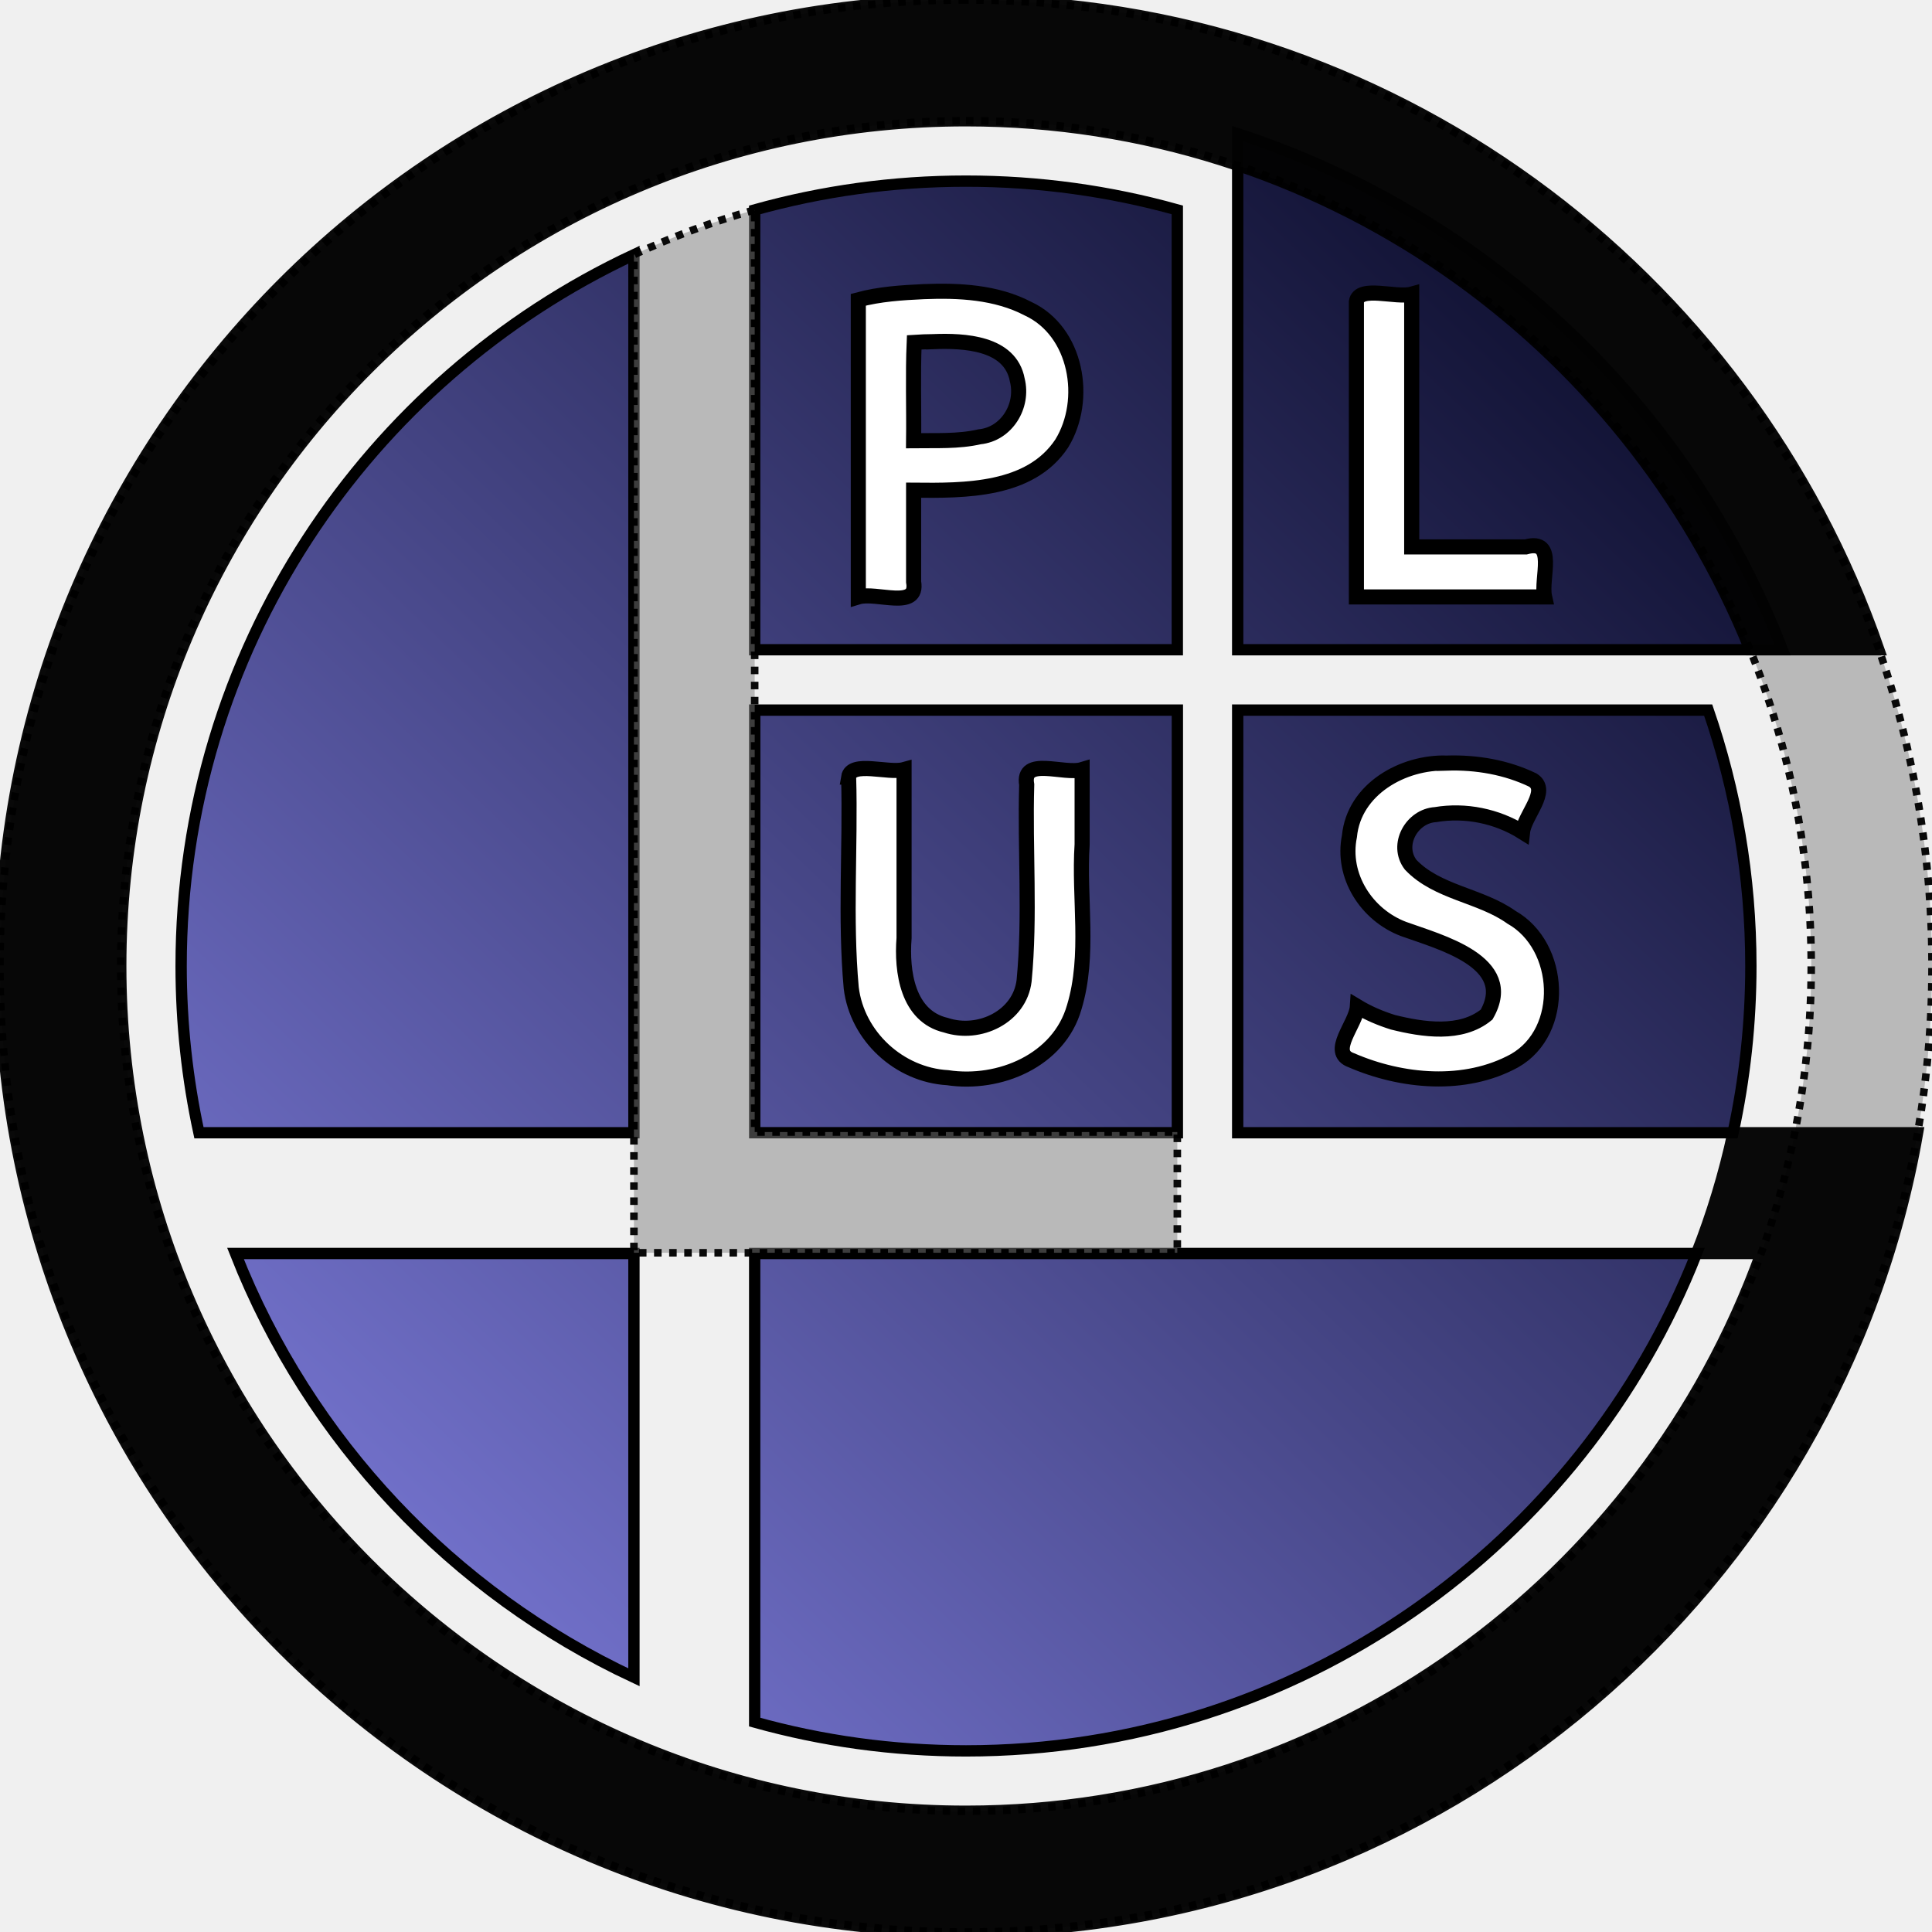
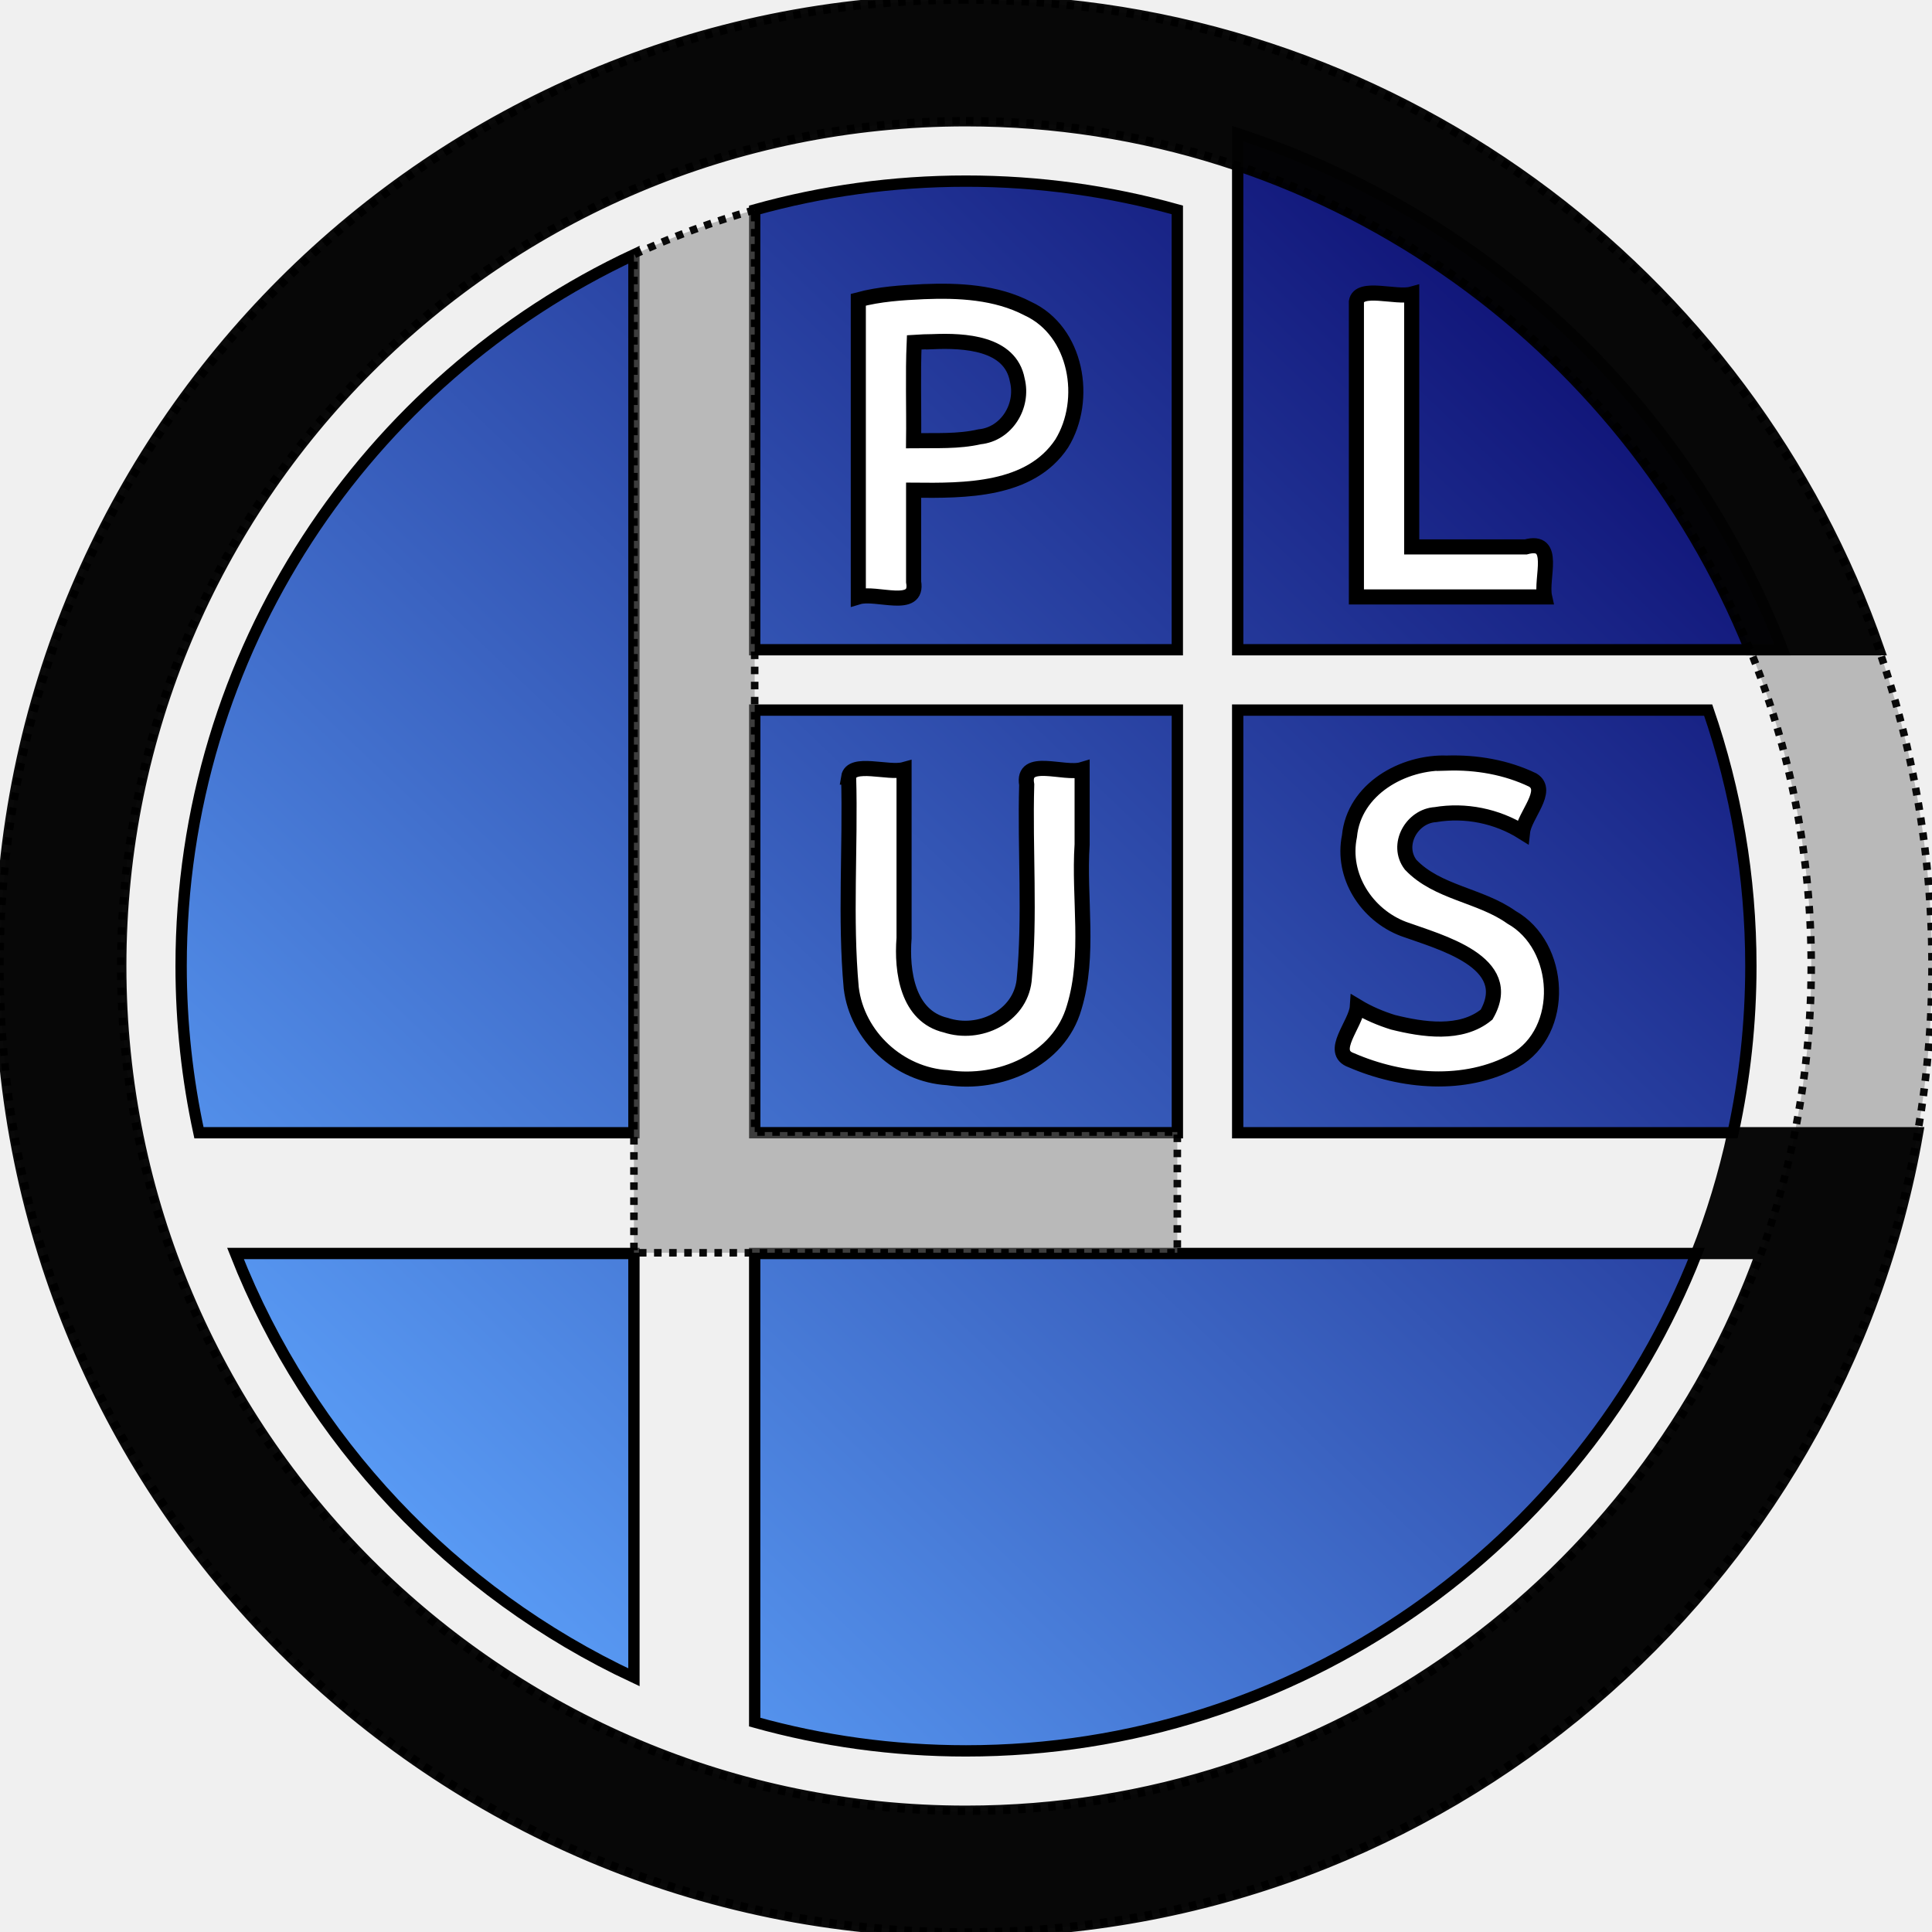
<svg xmlns="http://www.w3.org/2000/svg" xmlns:xlink="http://www.w3.org/1999/xlink" version="1.1" width="512" height="512" id="svg2">
  <defs id="defs4">
    <linearGradient id="linearGradient3856">
-       <stop id="stop3858" style="stop-color:#7978d6;stop-opacity:1" offset="0" />
-       <stop id="stop3860" style="stop-color:#101132;stop-opacity:1" offset="1" />
+       <stop id="stop3858" style="stop-color:#5fa6ff;stop-opacity:1" offset="0" />
+       <stop id="stop3860" style="stop-color:#0f1276;stop-opacity:1" offset="1" />
    </linearGradient>
    <linearGradient x1="80" y1="432" x2="416" y2="80" id="linearGradient3862" xlink:href="#linearGradient3856" gradientUnits="userSpaceOnUse" />
    <filter color-interpolation-filters="sRGB" id="filter3876">
-       <feGaussianBlur id="feGaussianBlur3878" stdDeviation="2.017" />
+       <feGaussianBlur stdDeviation="2.017" id="feGaussianBlur3878" />
    </filter>
  </defs>
  <g transform="translate(0,-540.3622)" id="layer1">
    <path d="m 328,35.406 0,136.781 144.375,0 C 447.336,107.594 394.226,57.007 328,35.406 z M 256,48 c -19.405,0 -38.18,2.654 -56,7.625 l 0,116.562 112,0 0,-116.562 C 294.18,50.654 275.405,48 256,48 z m 72,140.188 0,112 131.281,0 C 462.364,285.942 464,271.169 464,256 c 0,-23.741 -3.988,-46.56 -11.312,-67.812 l -124.688,0 z m -127.985,-0.002 112,0 0,112 -112,0 z M 168,67.5 C 97.117,100.649 48,172.58 48,256 c 0,15.169 1.636,29.942 4.719,44.188 L 168,300.188 168,67.5 z m 32,264.688 0,124.188 c 17.82,4.971 36.595,7.625 56,7.625 87.986,0 163.198,-54.62 193.594,-131.813 l -249.594,0 z m -137.594,0 C 81.935,381.783 119.965,422.036 168,444.5 l 0,-112.312 -105.594,0 z" transform="translate(0,540.3622)" id="rect3787" style="fill:url(#linearGradient3862);fill-opacity:1;stroke:#000000;stroke-width:3;stroke-miterlimit:4;stroke-opacity:1;stroke-dasharray:none" />
    <path d="m 200,55.625 c -11.066,3.087 -21.761,7.087 -32,11.875 l 0,264.5 144,0 0,-32 -112,0 0,-244.375 z M 256,0 C 114.615,0 0,114.615 0,256 0,397.385 114.615,512 256,512 397.385,512 512,397.385 512,256 512,114.615 397.385,0 256,0 z m 0,32 C 379.712,32 480,132.288 480,256 480,379.712 379.712,480 256,480 132.288,480 32,379.712 32,256 32,132.288 132.288,32 256,32 z" transform="translate(0,540.3622)" id="path3852" style="opacity:0.96;fill:#808080;fill-opacity:0.502;stroke:#000000;stroke-width:2;stroke-miterlimit:4;stroke-opacity:1;stroke-dasharray:2, 2;stroke-dashoffset:0" />
    <g transform="translate(-76.00736,60.17801)" id="text3789" style="font-size:110px;font-style:normal;font-variant:normal;font-weight:normal;font-stretch:normal;line-height:125%;letter-spacing:0px;word-spacing:0px;fill:#ffffff;fill-opacity:1;stroke:none;font-family:Ubuntu;-inkscape-font-specification:Ubuntu" />
    <g transform="translate(-72.00736,60.17801)" id="text3795" style="font-size:110px;font-style:normal;font-variant:normal;font-weight:normal;font-stretch:normal;line-height:125%;letter-spacing:0px;word-spacing:0px;fill:#ffffff;fill-opacity:1;stroke:none;font-family:Ubuntu;-inkscape-font-specification:Ubuntu" />
    <g transform="translate(-78.00736,58.17801)" id="text3799" style="font-size:110px;font-style:normal;font-variant:normal;font-weight:normal;font-stretch:normal;line-height:125%;letter-spacing:0px;word-spacing:0px;fill:#ffffff;fill-opacity:1;stroke:none;font-family:Ubuntu;-inkscape-font-specification:Ubuntu" />
    <g transform="translate(-72.00736,58.17801)" id="g3869" style="font-size:110px;font-style:normal;font-variant:normal;font-weight:normal;font-stretch:normal;line-height:125%;letter-spacing:0px;word-spacing:0px;fill:#ffffff;fill-opacity:1;stroke:none;filter:url(#filter3876);font-family:Ubuntu;-inkscape-font-specification:Ubuntu" />
    <g transform="translate(-72.00736,58.17801)" id="text3803" style="font-size:110px;font-style:normal;font-variant:normal;font-weight:normal;font-stretch:normal;line-height:125%;letter-spacing:0px;word-spacing:0px;fill:#ffffff;fill-opacity:1;stroke:none;font-family:Ubuntu;-inkscape-font-specification:Ubuntu">
      <path d="m 455.5,684.406 c -11.659,-0.397 -24.668,6.89 -25.875,19.375 -2.15,10.531 4.53,20.889 14.344,24.594 9.484,3.447 30.031,8.688 22,22.688 -6.784,5.574 -16.945,3.991 -24.812,2.031 -3.255,-1.021 -6.463,-2.362 -9.438,-4.156 -0.305,4.661 -7.702,12.05 -1.594,14.219 13.363,5.793 30.116,7.331 43.25,0.125 13.732,-7.815 12.634,-30.45 -0.844,-38.031 -8.206,-5.853 -19.623,-6.47 -26.688,-13.906 -3.993,-5.238 0.28,-12.9 6.594,-13.281 7.887,-1.334 16.267,0.374 23.062,4.625 0.494,-4.441 7.244,-10.953 2.719,-13.781 -7.022,-3.384 -14.919,-4.742 -22.719,-4.5 z M 296.906,688.125 c 0.51,18.603 -0.994,37.352 0.688,55.875 1.555,12.803 12.684,23.035 25.531,23.781 13.715,2.067 29.527,-4.529 33.562,-18.656 4.218,-13.899 1.158,-28.838 2.094,-43.156 0,-6.615 0,-13.229 0,-19.844 -4.783,1.447 -16.033,-3.575 -14.688,4 -0.493,17.285 0.97,34.828 -0.688,51.969 -1.147,9.564 -11.894,14.692 -20.719,11.781 -10.186,-2.379 -11.78,-14.256 -11.094,-23.094 0,-14.885 0,-29.771 0,-44.656 -4.117,1.144 -13.98,-2.405 -14.688,2 z m 134.562,-126 c 0,26.083 0,52.167 0,78.25 16.625,0 33.25,0 49.875,0 -1.115,-4.968 3.381,-15.548 -5,-13.25 -10.073,0 -20.146,0 -30.219,0 0,-22.333 0,-44.667 0,-67 -4.109,1.142 -13.955,-2.403 -14.656,2 z m -114.688,-2.656 c -5.829,0.279 -11.696,0.645 -17.312,2.156 0,26.25 0,52.5 0,78.75 4.776,-1.443 16.006,3.569 14.656,-4 0,-8.094 0,-16.188 0,-24.281 13.566,0.123 30.879,0.262 39.25,-12.375 7.123,-11.578 4.043,-29.738 -8.969,-35.75 -8.408,-4.388 -18.289,-4.877 -27.625,-4.5 z m 2.625,13.25 c 8.087,-0.319 20.347,0.247 22.188,10.156 1.751,6.93 -2.859,14.351 -9.969,15.062 -5.653,1.302 -11.658,0.961 -17.5,1.031 0.106,-8.633 -0.211,-17.69 0.156,-26.062 1.707,-0.12 3.415,-0.158 5.125,-0.188 z" id="path3814" style="stroke:#000000;stroke-width:4;stroke-miterlimit:4;stroke-opacity:1;stroke-dasharray:none" />
    </g>
    <path d="M 256,0 C 114.615,0 0,114.615 0,256 0,397.385 114.615,512 256,512 382.315,512 487.25,420.512 508.188,300.188 l -14.188,0 -18.375,0 -16.344,0 c -2.382,11.007 -5.639,21.718 -9.688,32 l 17.094,0 C 435.519,418.4 352.968,480 256,480 132.288,480 32,379.712 32,256 32,132.288 132.288,32 256,32 c 94.082,0 174.603,57.992 207.781,140.188 l 34.156,0 C 463.227,71.966 368.03,0 256,0 z" transform="translate(0,540.3622)" id="path2999" style="opacity:0.96;fill:#000000;fill-opacity:1;stroke:#000000;stroke-width:3;stroke-miterlimit:4;stroke-opacity:1;stroke-dasharray:none;stroke-dashoffset:0" />
  </g>
</svg>
